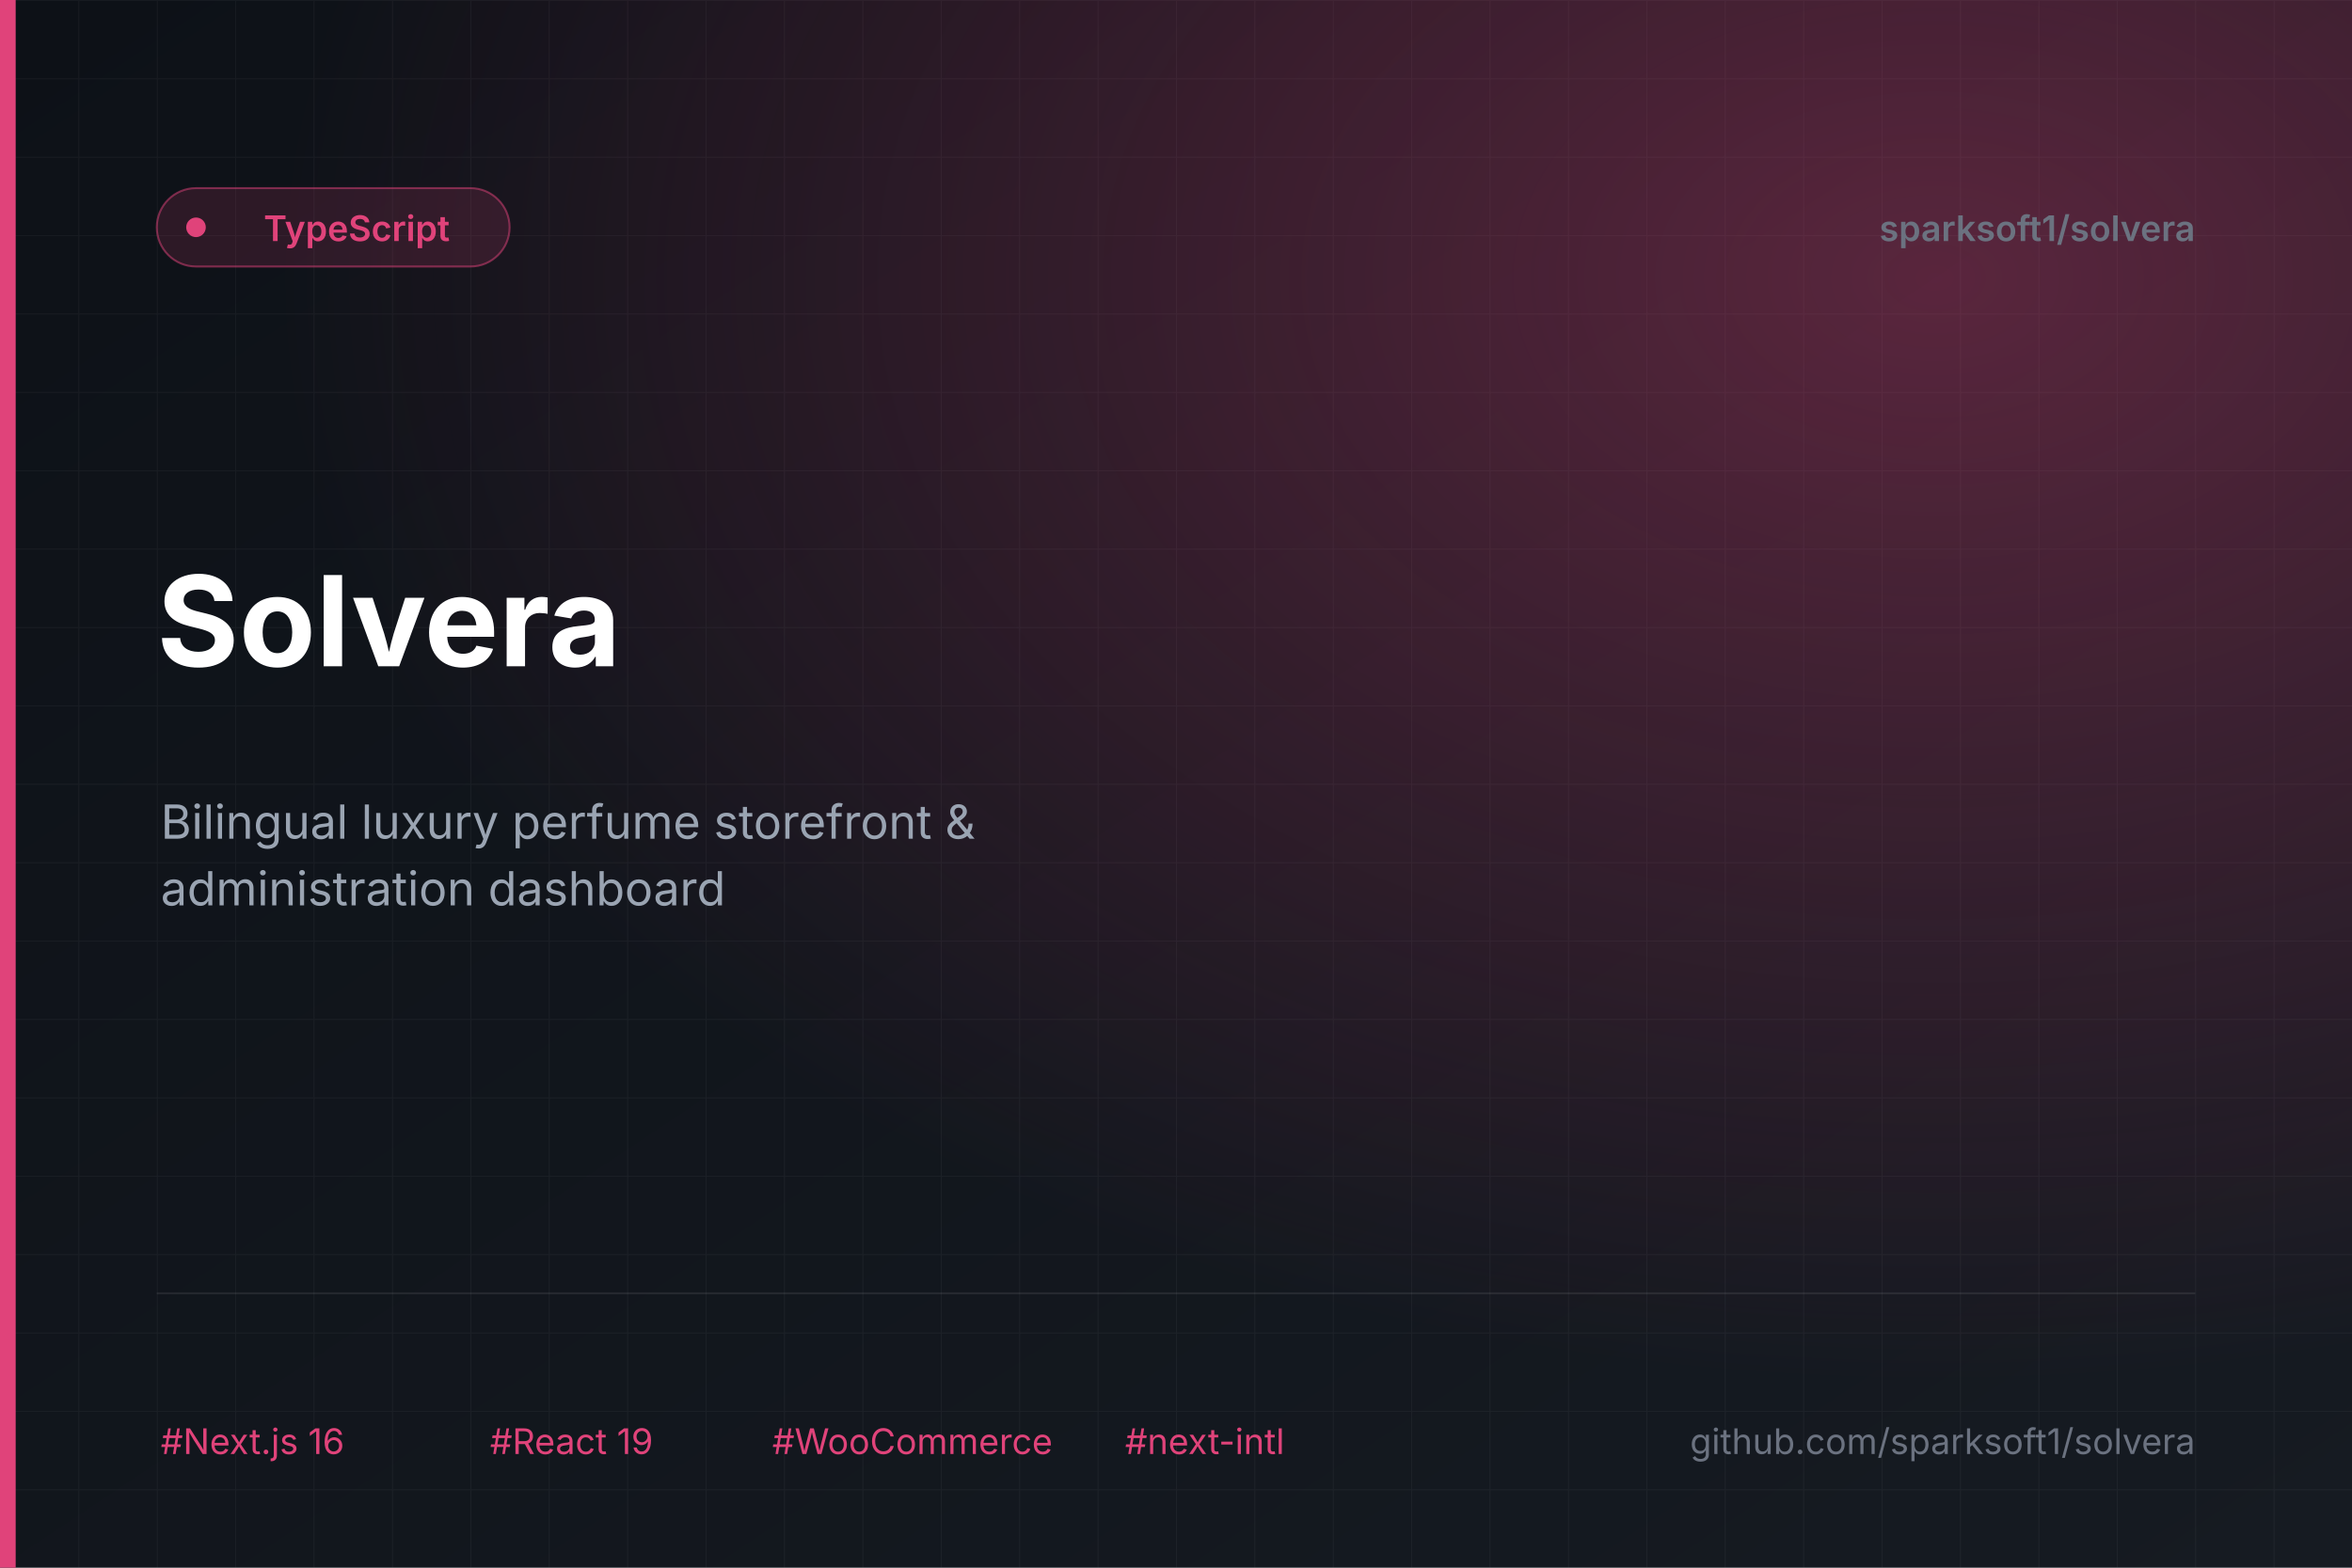
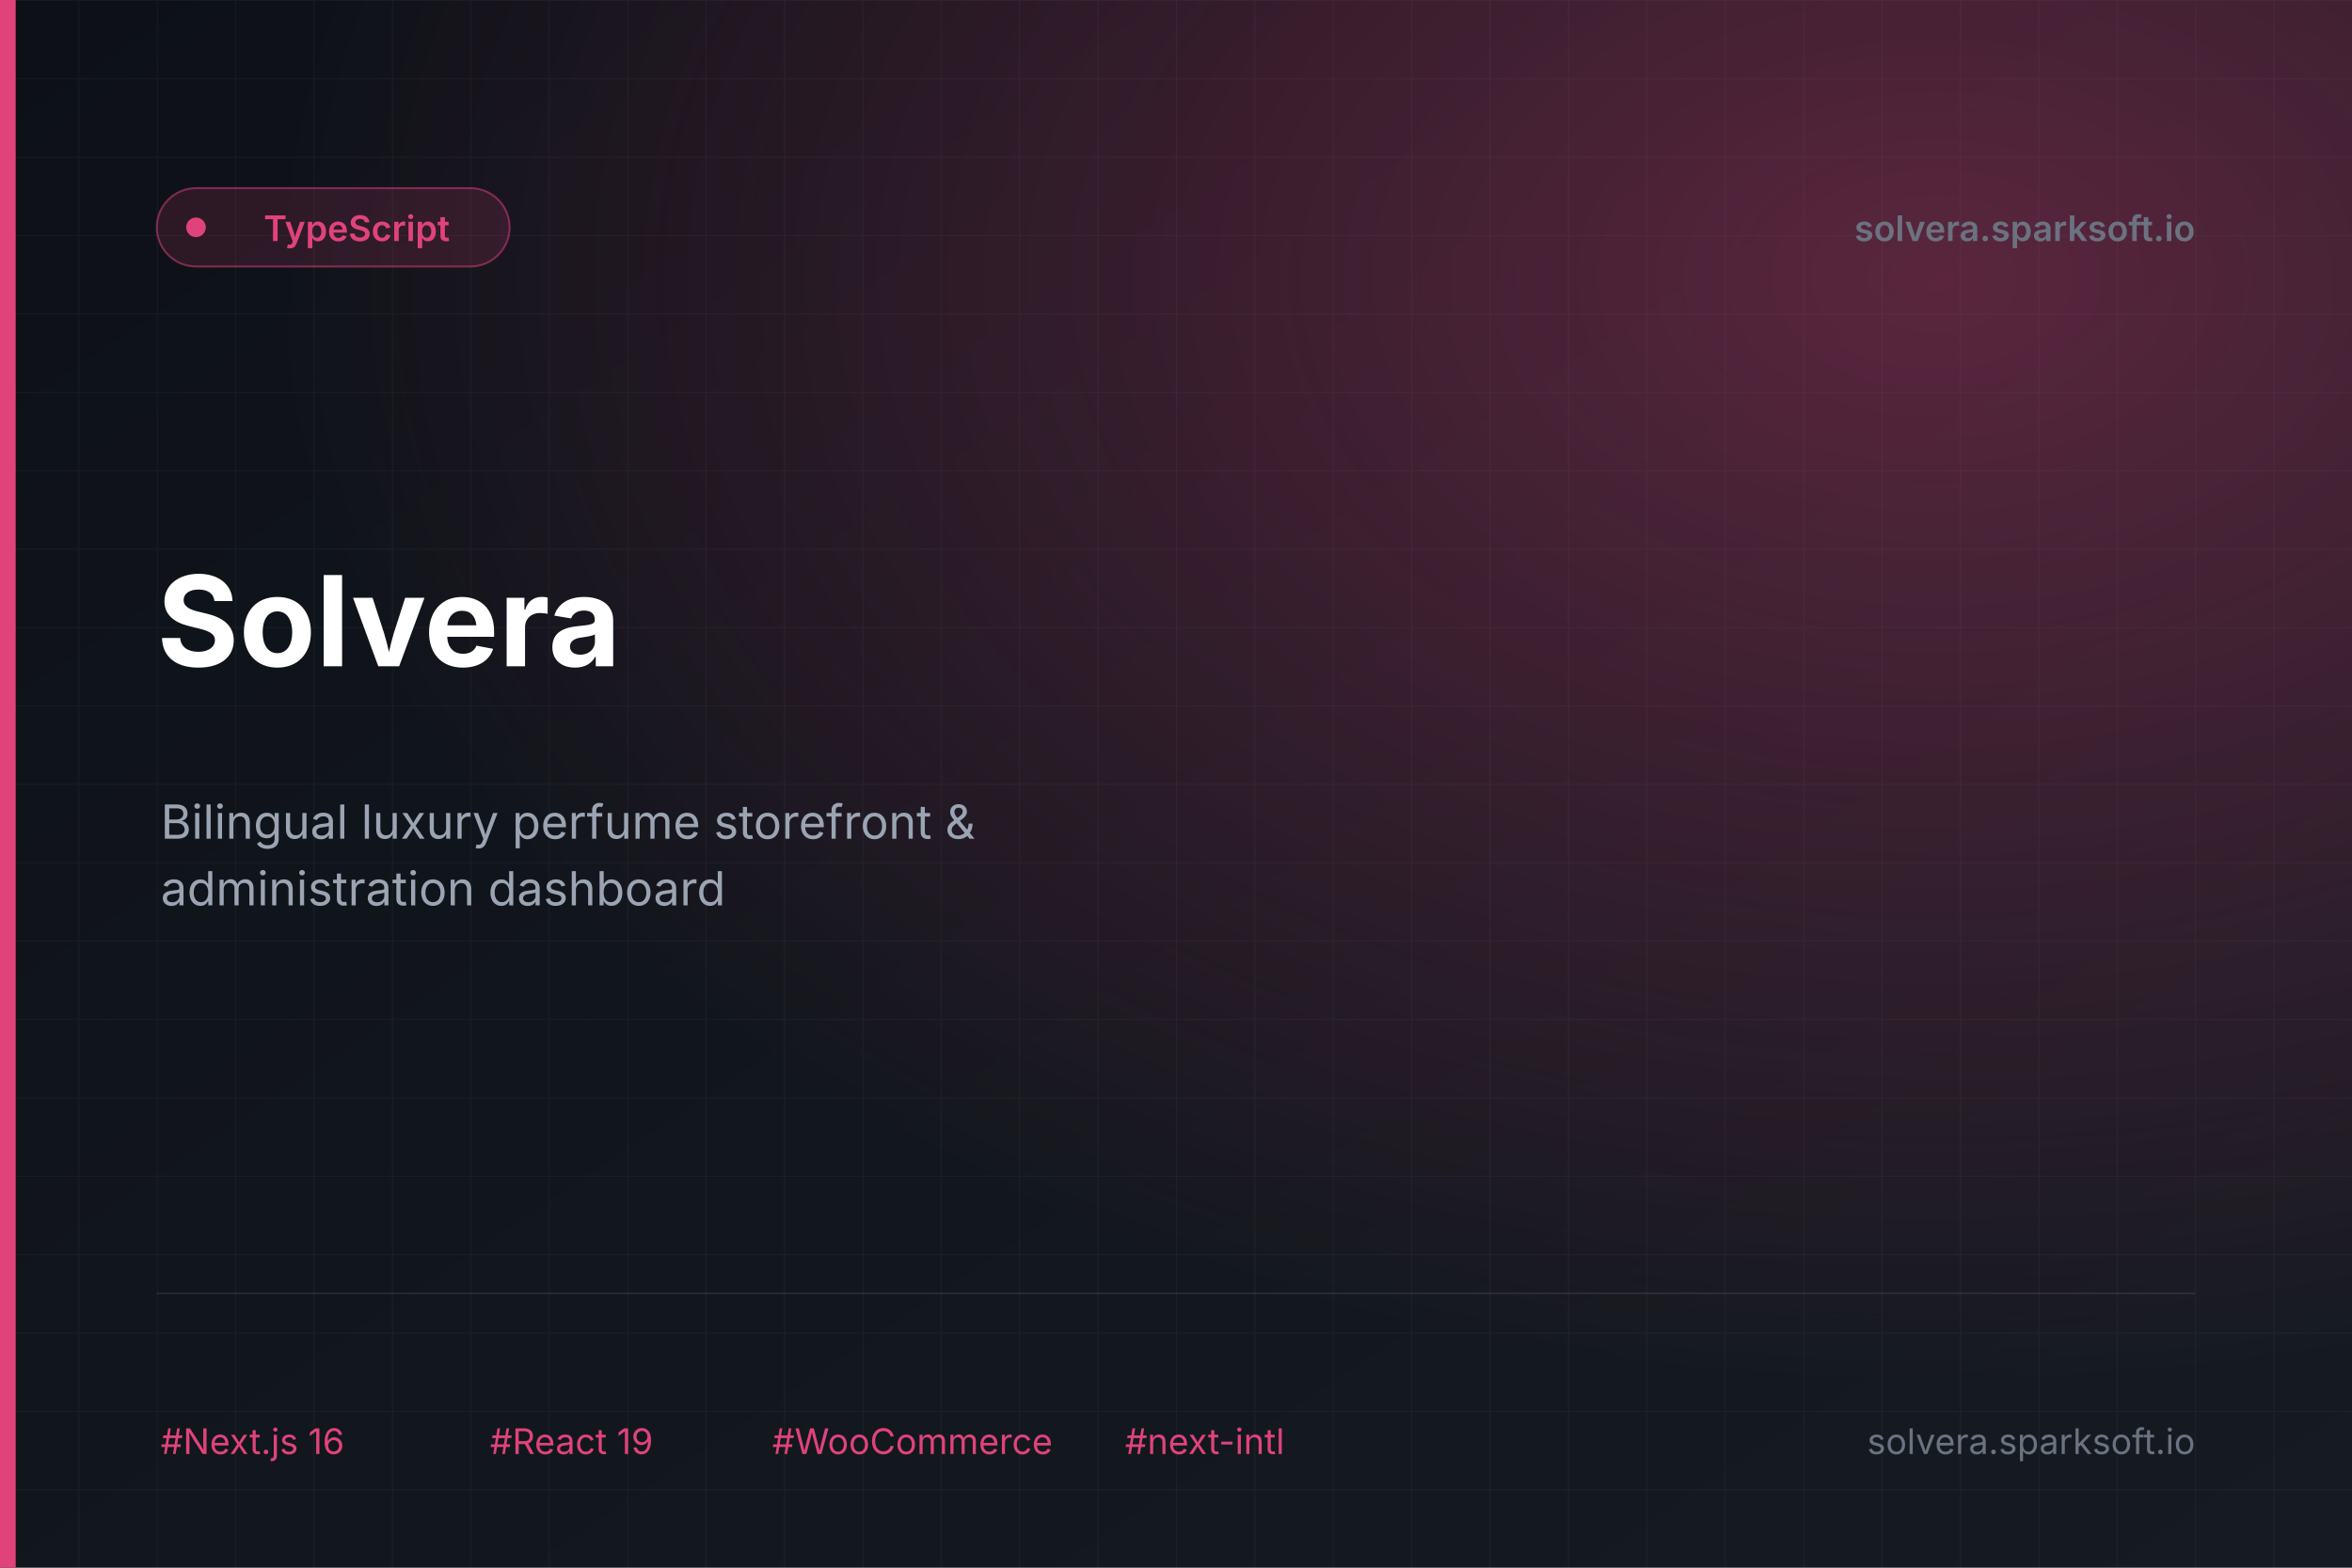
<svg xmlns="http://www.w3.org/2000/svg" width="1200" height="800" viewBox="0 0 1200 800" role="img" aria-label="Solvera">
  <defs>
    <linearGradient id="bg" x1="0" y1="0" x2="1" y2="1">
      <stop offset="0" stop-color="#0d1117" />
      <stop offset="1" stop-color="#161b22" />
    </linearGradient>
    <radialGradient id="glow" cx="0.82" cy="0.18" r="0.7">
      <stop offset="0" stop-color="#e0437a" stop-opacity="0.35" />
      <stop offset="1" stop-color="#e0437a" stop-opacity="0" />
    </radialGradient>
    <pattern id="grid" width="40" height="40" patternUnits="userSpaceOnUse">
      <path d="M40 0H0V40" fill="none" stroke="#ffffff" stroke-opacity="0.04" stroke-width="1" />
    </pattern>
  </defs>
  <rect width="1200" height="800" fill="url(#bg)" />
  <rect width="1200" height="800" fill="url(#grid)" />
  <rect width="1200" height="800" fill="url(#glow)" />
  <rect x="0" y="0" width="8" height="800" fill="#e0437a" />
  <rect x="80" y="96" width="180" height="40" rx="20" fill="#e0437a" fill-opacity="0.15" stroke="#e0437a" stroke-opacity="0.5" />
  <circle cx="100" cy="116" r="5" fill="#e0437a" />
  <text x="182" y="123" font-family="Inter, Segoe UI, sans-serif" font-size="18" font-weight="600" fill="#e0437a" text-anchor="middle">TypeScript</text>
-   <text x="1120" y="123" font-family="Inter, Segoe UI, sans-serif" font-size="18" font-weight="600" fill="#6b7280" text-anchor="end">sparksoft1/solvera</text>
+   <text x="1120" y="123" font-family="Inter, Segoe UI, sans-serif" font-size="18" font-weight="600" fill="#6b7280" text-anchor="end">solvera.sparksoft.io</text>
  <g>
    <text x="80" y="340" font-family="Inter, Segoe UI, sans-serif" font-size="64" font-weight="700" fill="#ffffff">Solvera</text>
    <text x="82" y="428" font-family="Inter, Segoe UI, sans-serif" font-size="24" fill="#9aa4b2">Bilingual luxury perfume storefront &amp;</text>
    <text x="82" y="462" font-family="Inter, Segoe UI, sans-serif" font-size="24" fill="#9aa4b2">administration dashboard</text>
  </g>
  <line x1="80" y1="660" x2="1120" y2="660" stroke="#ffffff" stroke-opacity="0.08" stroke-width="1" />
  <g>
    <text x="82" y="742" font-family="Inter, Segoe UI, sans-serif" font-size="18" fill="#e0437a">#Next.js 16</text>
    <text x="250" y="742" font-family="Inter, Segoe UI, sans-serif" font-size="18" fill="#e0437a">#React 19</text>
    <text x="394" y="742" font-family="Inter, Segoe UI, sans-serif" font-size="18" fill="#e0437a">#WooCommerce</text>
    <text x="574" y="742" font-family="Inter, Segoe UI, sans-serif" font-size="18" fill="#e0437a">#next-intl</text>
  </g>
-   <text x="1120" y="742" font-family="Inter, Segoe UI, sans-serif" font-size="18" fill="#6b7280" text-anchor="end">github.com/sparksoft1/solvera</text>
+   <text x="1120" y="742" font-family="Inter, Segoe UI, sans-serif" font-size="18" fill="#6b7280" text-anchor="end">solvera.sparksoft.io</text>
</svg>
